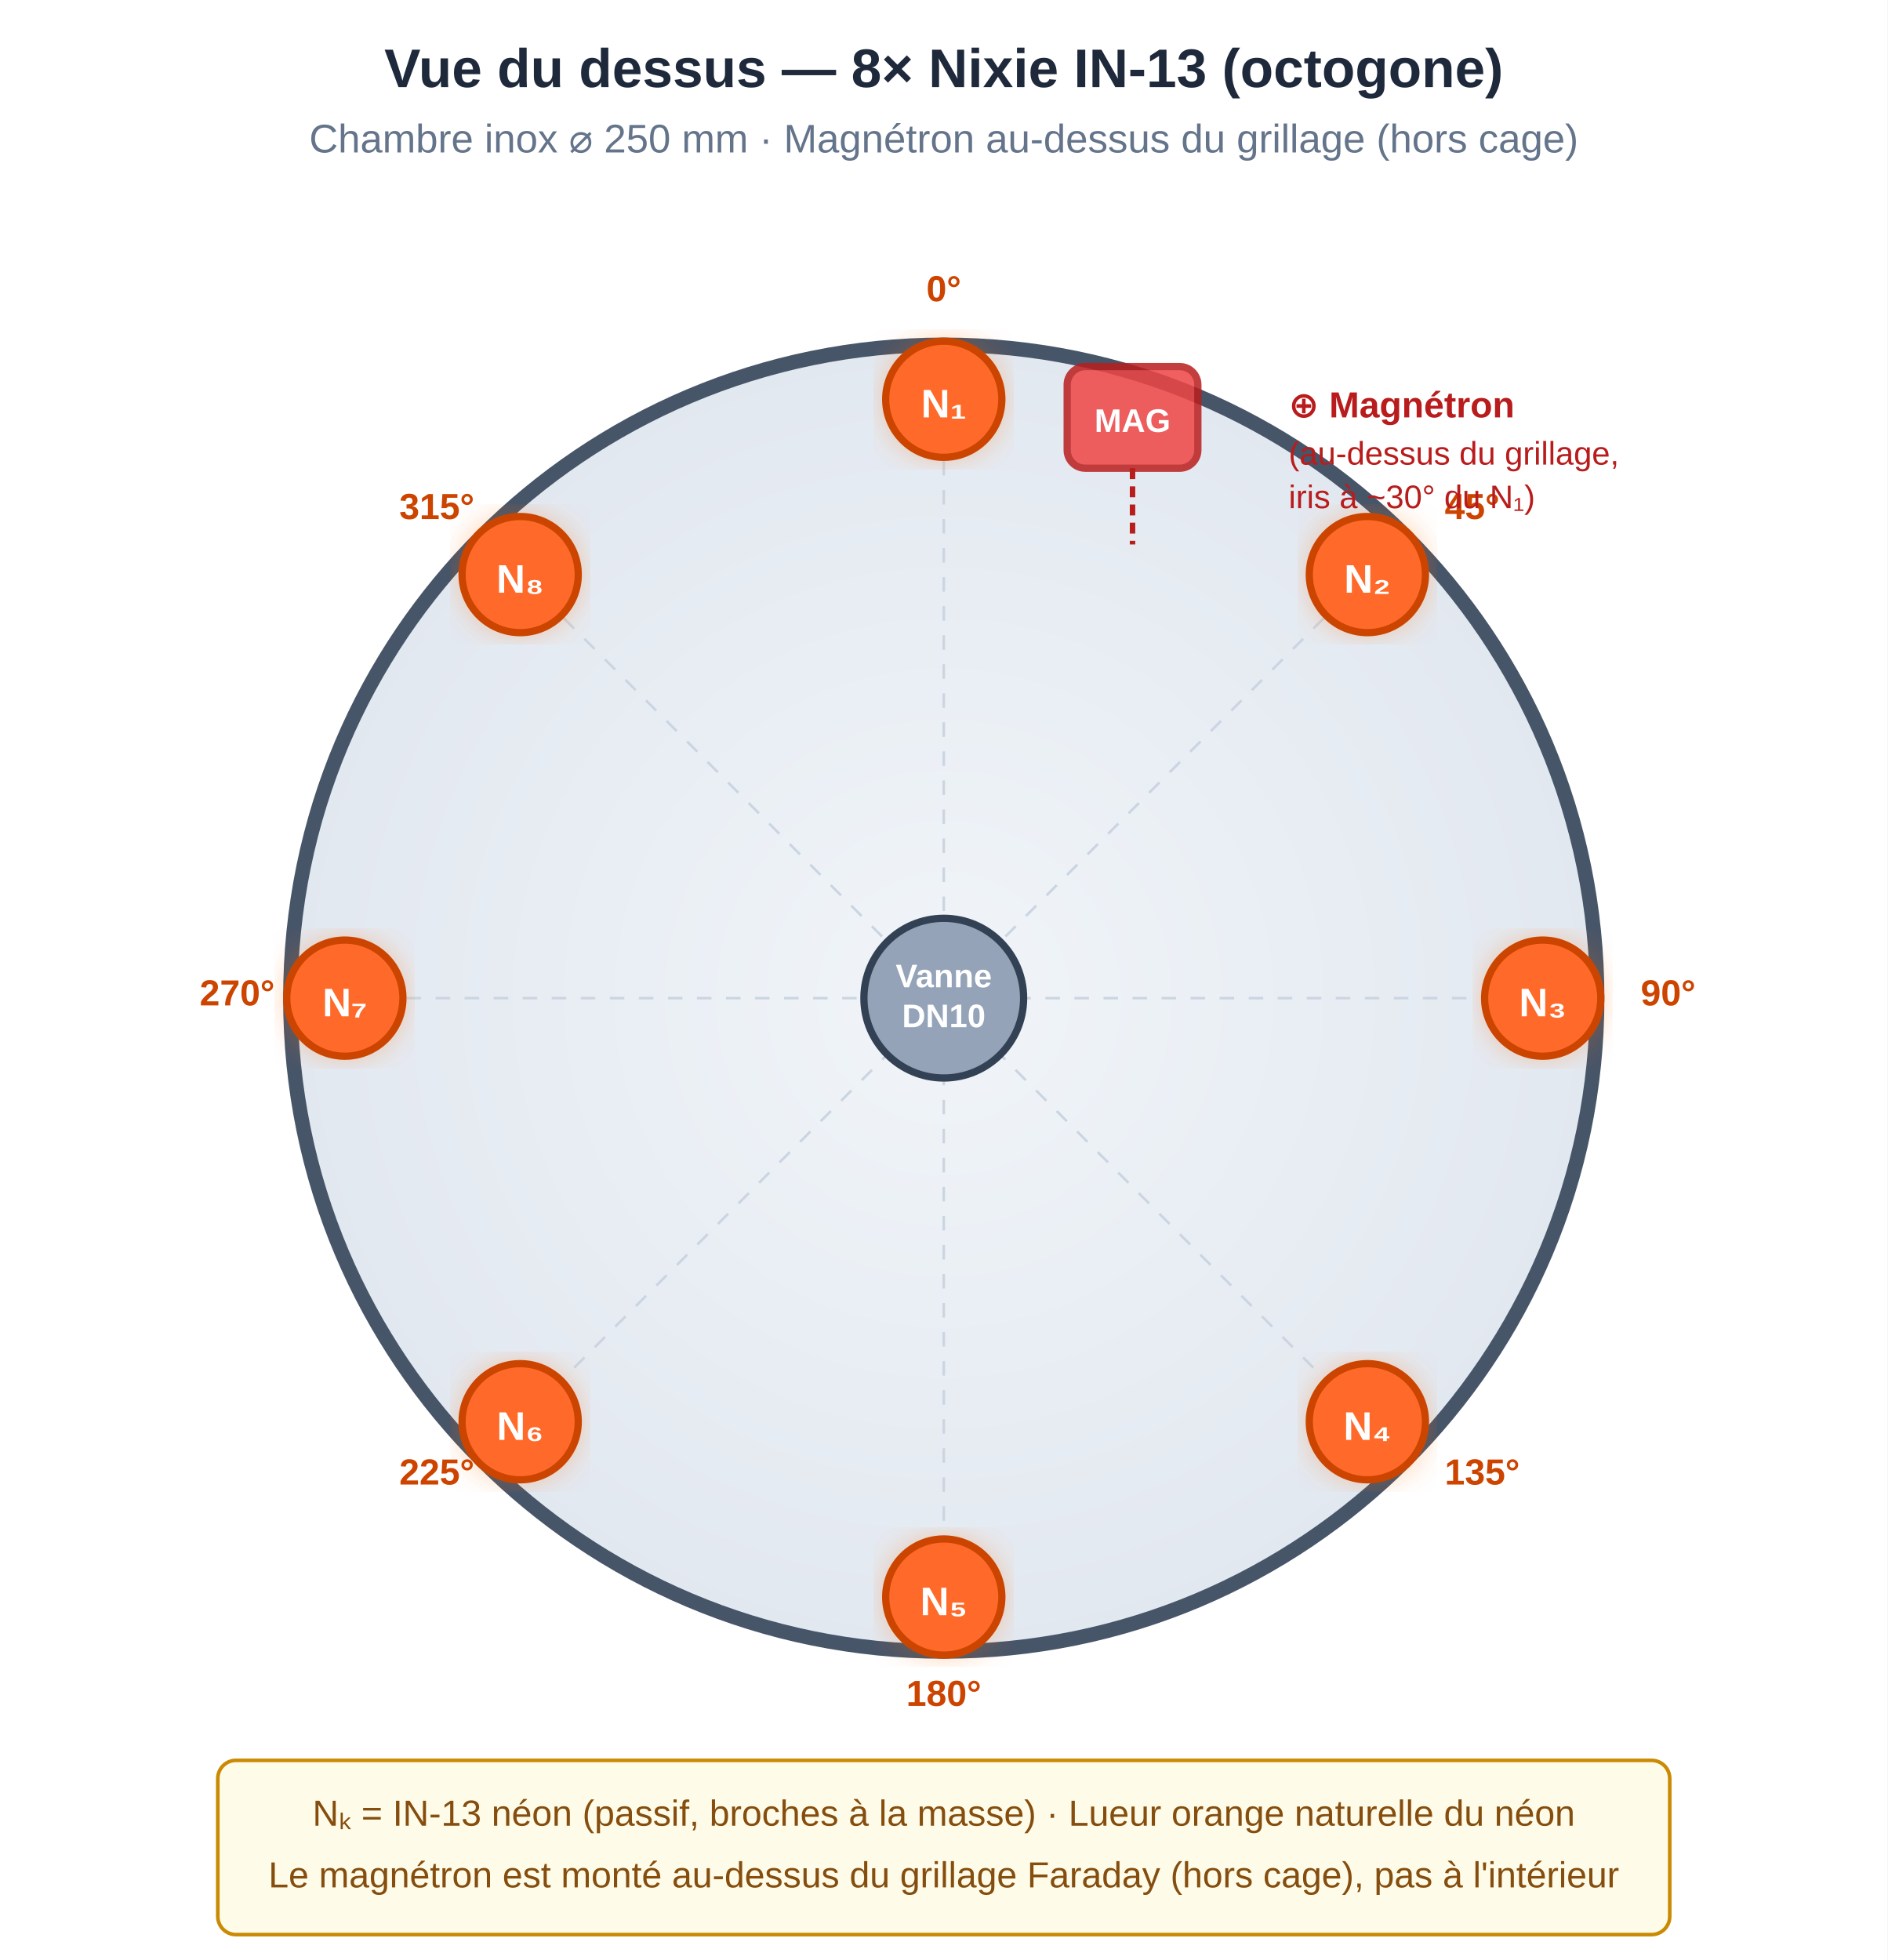
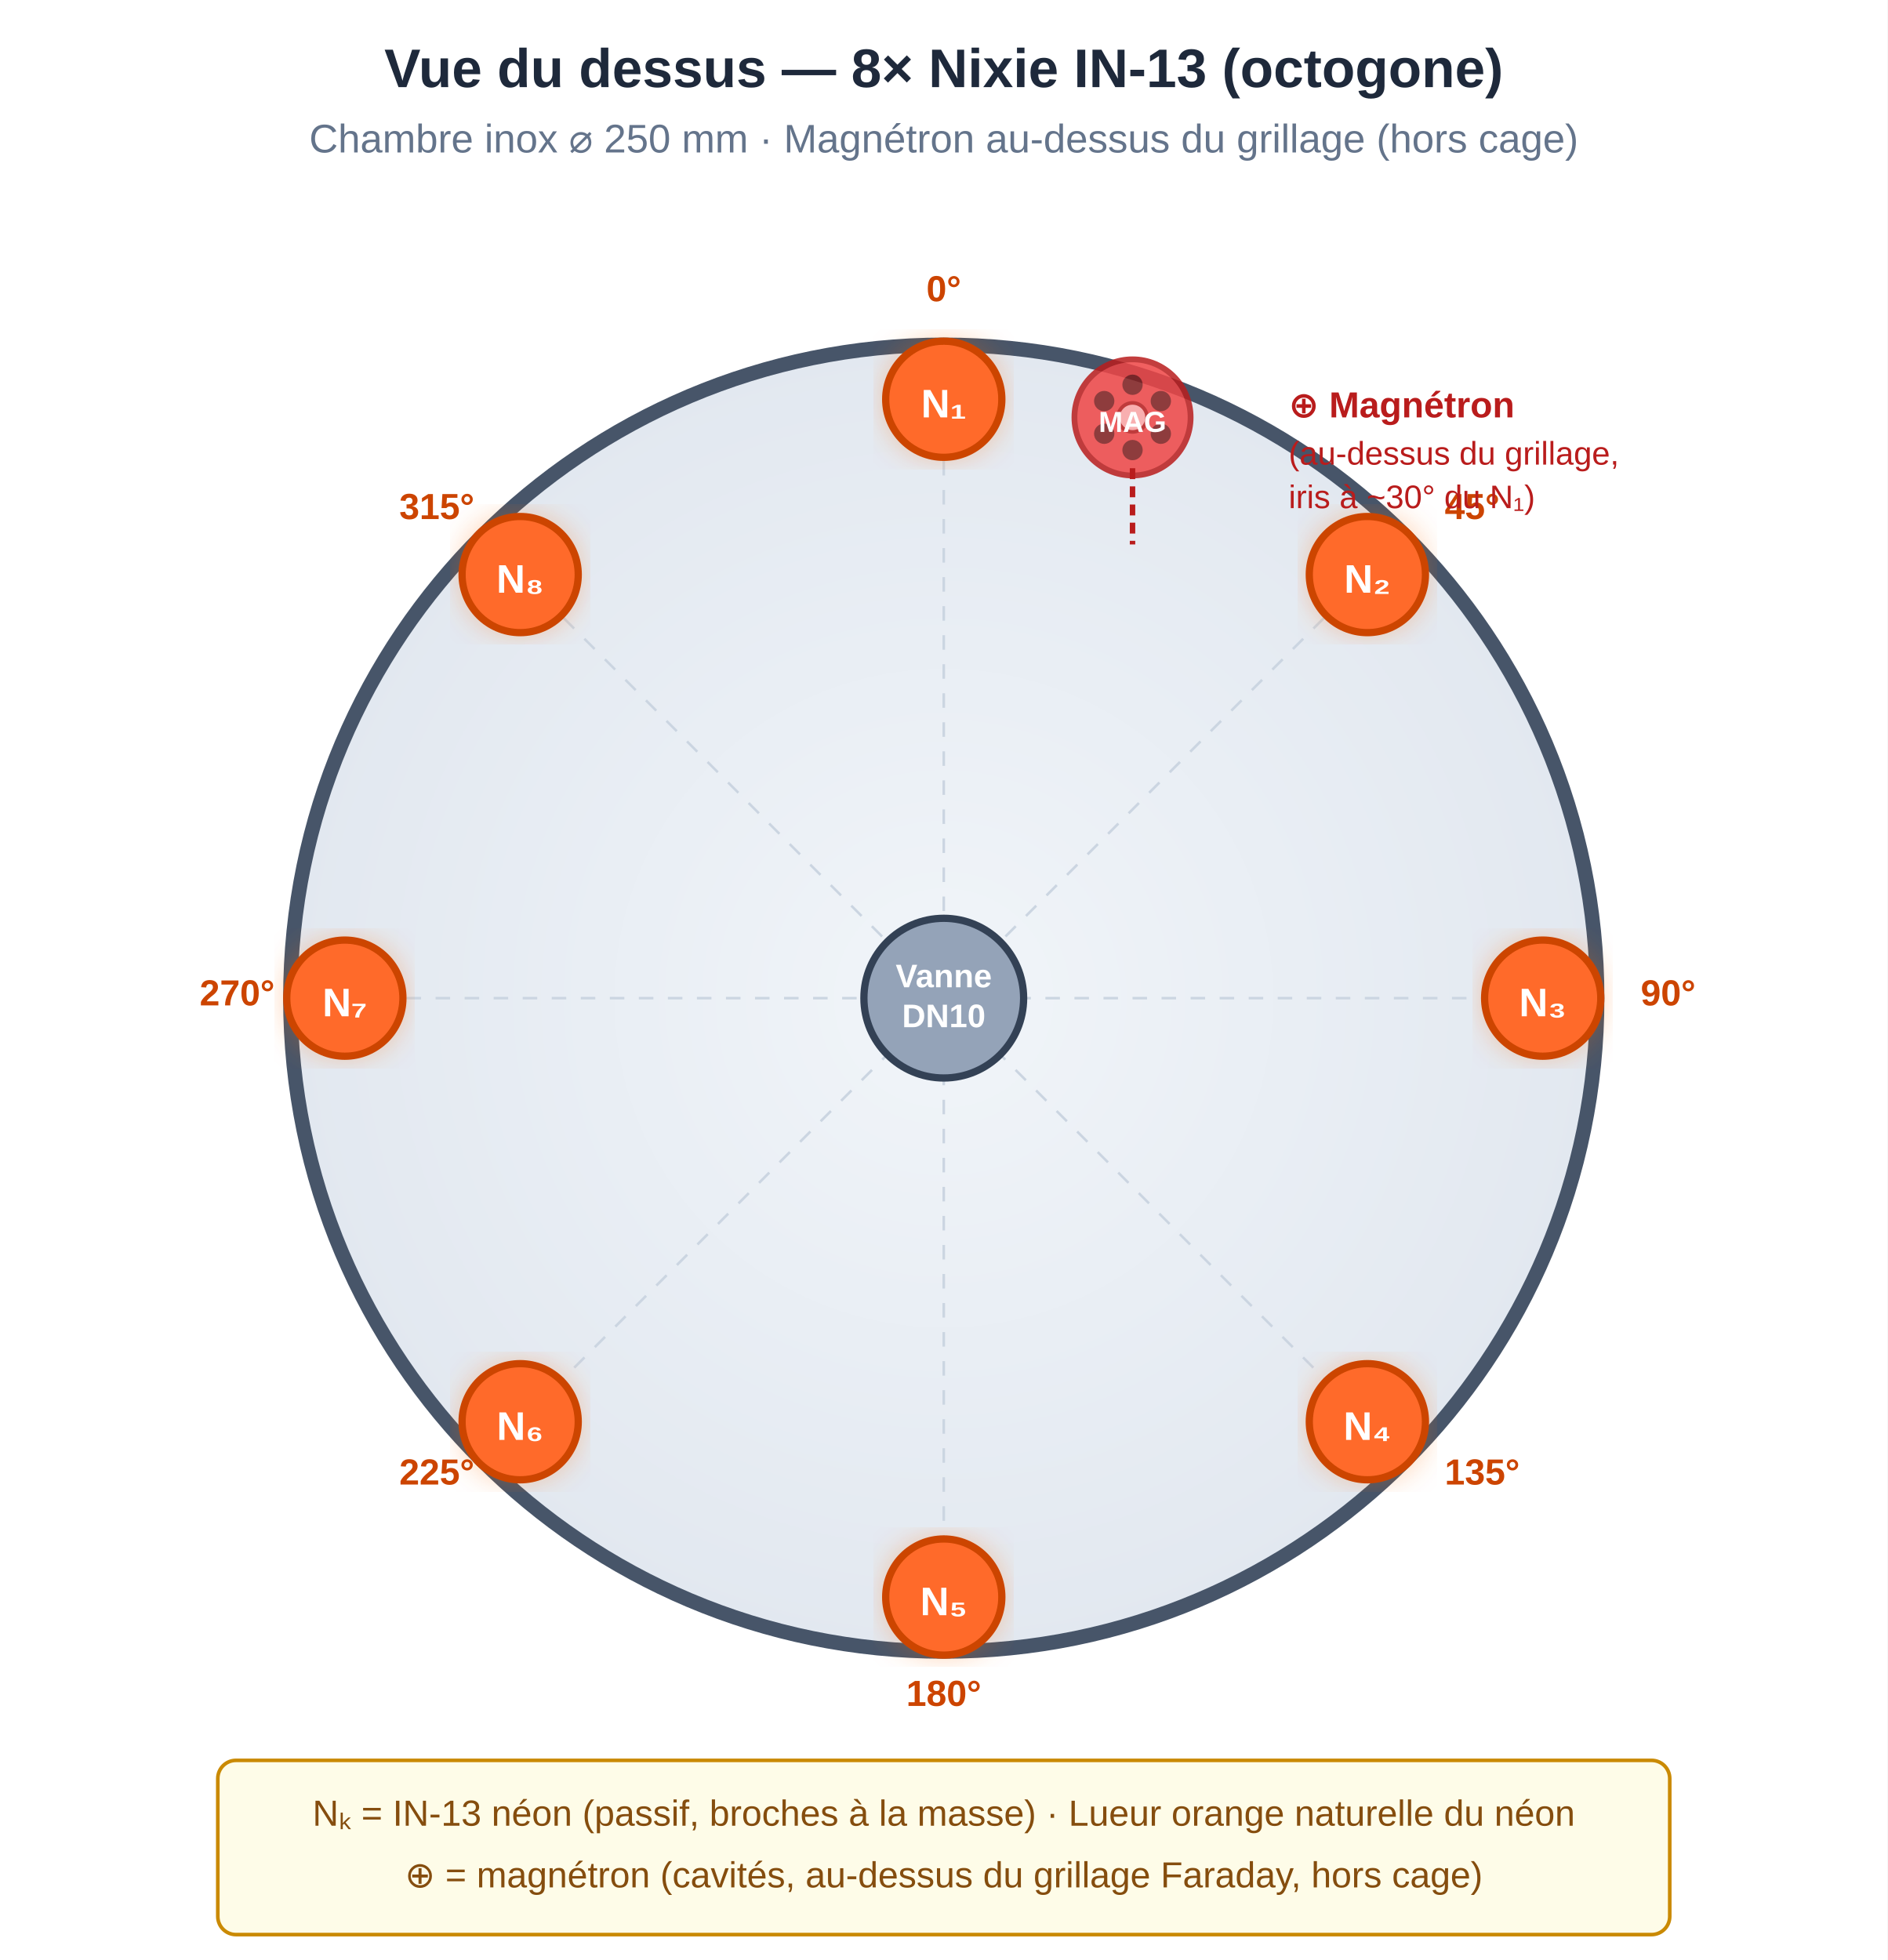
<svg xmlns="http://www.w3.org/2000/svg" viewBox="0 0 520 540" font-family="'Segoe UI', Arial, sans-serif" font-size="12">
  <rect width="520" height="540" fill="#ffffff" />
  <defs>
    <radialGradient id="chambreGrad" cx="50%" cy="50%" r="50%">
      <stop offset="0%" stop-color="#f1f5f9" />
      <stop offset="100%" stop-color="#e2e8f0" />
    </radialGradient>
    <filter id="nixieGlow">
      <feGaussianBlur stdDeviation="4" result="blur" />
      <feFlood flood-color="#ff6b2b" flood-opacity="0.3" result="color" />
      <feComposite in="color" in2="blur" operator="in" result="glow" />
      <feMerge>
        <feMergeNode in="glow" />
        <feMergeNode in="SourceGraphic" />
      </feMerge>
    </filter>
+     <g id="magnetron">
+       <circle r="8" fill="#ef4444" stroke="#b91c1c" stroke-width="0.8" />
+       <circle cx="0" cy="-4.5" r="1.4" fill="#7f1d1d" />
+       <circle cx="3.9" cy="-2.25" r="1.4" fill="#7f1d1d" />
+       <circle cx="3.9" cy="2.25" r="1.4" fill="#7f1d1d" />
+       <circle cx="0" cy="4.5" r="1.4" fill="#7f1d1d" />
+       <circle cx="-3.9" cy="2.25" r="1.4" fill="#7f1d1d" />
+       <circle cx="-3.9" cy="-2.25" r="1.4" fill="#7f1d1d" />
+       <circle r="2" fill="#fca5a5" stroke="#b91c1c" stroke-width="0.5" />
+     </g>
  </defs>
  <text x="260" y="24" text-anchor="middle" font-size="15" font-weight="bold" fill="#1e293b">Vue du dessus — 8× Nixie IN-13 (octogone)</text>
  <text x="260" y="42" text-anchor="middle" font-size="11" fill="#64748b">Chambre inox ⌀ 250 mm · Magnétron au-dessus du grillage (hors cage)</text>
  <circle cx="260" cy="275" r="180" fill="url(#chambreGrad)" stroke="#475569" stroke-width="4" />
  <g stroke="#cbd5e1" stroke-width="0.7" stroke-dasharray="4,4">
    <line x1="260" y1="95" x2="260" y2="455" />
    <line x1="80" y1="275" x2="440" y2="275" />
    <line x1="132.7" y1="147.7" x2="387.3" y2="402.3" />
    <line x1="387.3" y1="147.7" x2="132.7" y2="402.3" />
  </g>
  <circle cx="260" cy="110" r="16" fill="#ff6b2b" stroke="#cc4400" stroke-width="2" filter="url(#nixieGlow)" />
  <text x="260" y="115" text-anchor="middle" font-size="11" font-weight="bold" fill="white">N₁</text>
  <text x="260" y="83" text-anchor="middle" font-size="10" fill="#cc4400" font-weight="bold">0°</text>
  <circle cx="376.7" cy="158.3" r="16" fill="#ff6b2b" stroke="#cc4400" stroke-width="2" filter="url(#nixieGlow)" />
  <text x="376.7" y="163.3" text-anchor="middle" font-size="11" font-weight="bold" fill="white">N₂</text>
  <text x="398" y="143" font-size="10" fill="#cc4400" font-weight="bold">45°</text>
  <circle cx="425" cy="275" r="16" fill="#ff6b2b" stroke="#cc4400" stroke-width="2" filter="url(#nixieGlow)" />
  <text x="425" y="280" text-anchor="middle" font-size="11" font-weight="bold" fill="white">N₃</text>
  <text x="452" y="277" font-size="10" fill="#cc4400" font-weight="bold">90°</text>
  <circle cx="376.7" cy="391.7" r="16" fill="#ff6b2b" stroke="#cc4400" stroke-width="2" filter="url(#nixieGlow)" />
  <text x="376.7" y="396.7" text-anchor="middle" font-size="11" font-weight="bold" fill="white">N₄</text>
  <text x="398" y="409" font-size="10" fill="#cc4400" font-weight="bold">135°</text>
  <circle cx="260" cy="440" r="16" fill="#ff6b2b" stroke="#cc4400" stroke-width="2" filter="url(#nixieGlow)" />
  <text x="260" y="445" text-anchor="middle" font-size="11" font-weight="bold" fill="white">N₅</text>
  <text x="260" y="470" text-anchor="middle" font-size="10" fill="#cc4400" font-weight="bold">180°</text>
  <circle cx="143.3" cy="391.7" r="16" fill="#ff6b2b" stroke="#cc4400" stroke-width="2" filter="url(#nixieGlow)" />
  <text x="143.3" y="396.7" text-anchor="middle" font-size="11" font-weight="bold" fill="white">N₆</text>
  <text x="110" y="409" font-size="10" fill="#cc4400" font-weight="bold">225°</text>
  <circle cx="95" cy="275" r="16" fill="#ff6b2b" stroke="#cc4400" stroke-width="2" filter="url(#nixieGlow)" />
  <text x="95" y="280" text-anchor="middle" font-size="11" font-weight="bold" fill="white">N₇</text>
  <text x="55" y="277" font-size="10" fill="#cc4400" font-weight="bold">270°</text>
  <circle cx="143.3" cy="158.3" r="16" fill="#ff6b2b" stroke="#cc4400" stroke-width="2" filter="url(#nixieGlow)" />
  <text x="143.3" y="163.3" text-anchor="middle" font-size="11" font-weight="bold" fill="white">N₈</text>
  <text x="110" y="143" font-size="10" fill="#cc4400" font-weight="bold">315°</text>
  <circle cx="260" cy="275" r="22" fill="#94a3b8" stroke="#334155" stroke-width="2" />
  <text x="260" y="272" text-anchor="middle" font-size="9" font-weight="bold" fill="white">Vanne</text>
  <text x="260" y="283" text-anchor="middle" font-size="9" font-weight="bold" fill="white">DN10</text>
-   <g transform="translate(312, 115)">
-     <rect x="-18" y="-14" width="36" height="28" rx="5" fill="#ef4444" stroke="#b91c1c" stroke-width="2" opacity="0.85" />
-     <text x="0" y="4" text-anchor="middle" font-size="9" font-weight="bold" fill="white">MAG</text>
+   <g transform="translate(312, 115) scale(2)" opacity="0.85">
+     <use href="#magnetron" />
  </g>
+   <text x="312" y="119" text-anchor="middle" font-size="8" font-weight="bold" fill="white">MAG</text>
  <line x1="312" y1="129" x2="312" y2="150" stroke="#b91c1c" stroke-width="1.5" stroke-dasharray="3,2" />
  <text x="355" y="115" font-size="10" fill="#b91c1c" font-weight="bold">⊕ Magnétron</text>
  <text x="355" y="128" font-size="9" fill="#b91c1c">(au-dessus du grillage,</text>
  <text x="355" y="140" font-size="9" fill="#b91c1c"> iris à ~30° du N₁)</text>
  <rect x="60" y="485" width="400" height="48" rx="5" fill="#fefce8" stroke="#ca8a04" stroke-width="1" />
  <text x="260" y="503" text-anchor="middle" font-size="10" fill="#854d0e">Nₖ = IN-13 néon (passif, broches à la masse) · Lueur orange naturelle du néon</text>
-   <text x="260" y="520" text-anchor="middle" font-size="10" fill="#854d0e">Le magnétron est monté au-dessus du grillage Faraday (hors cage), pas à l'intérieur</text>
+   <text x="260" y="520" text-anchor="middle" font-size="10" fill="#854d0e">⊕ = magnétron (cavités, au-dessus du grillage Faraday, hors cage)</text>
</svg>
